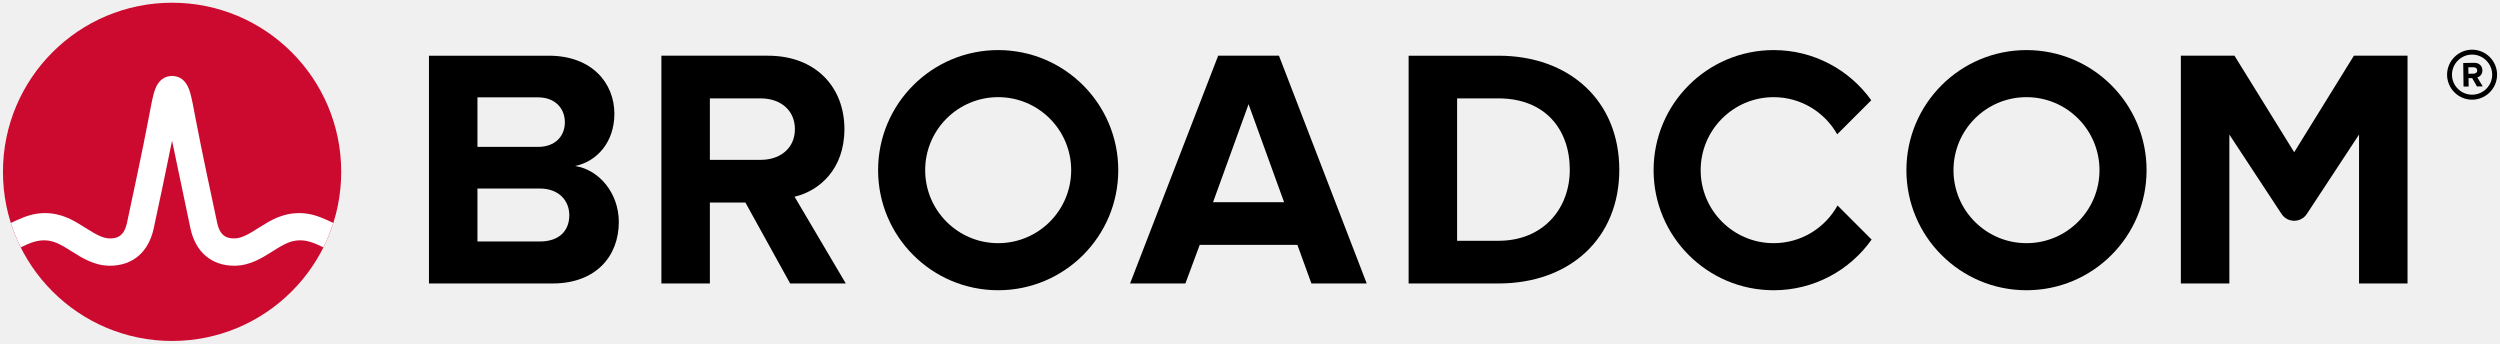
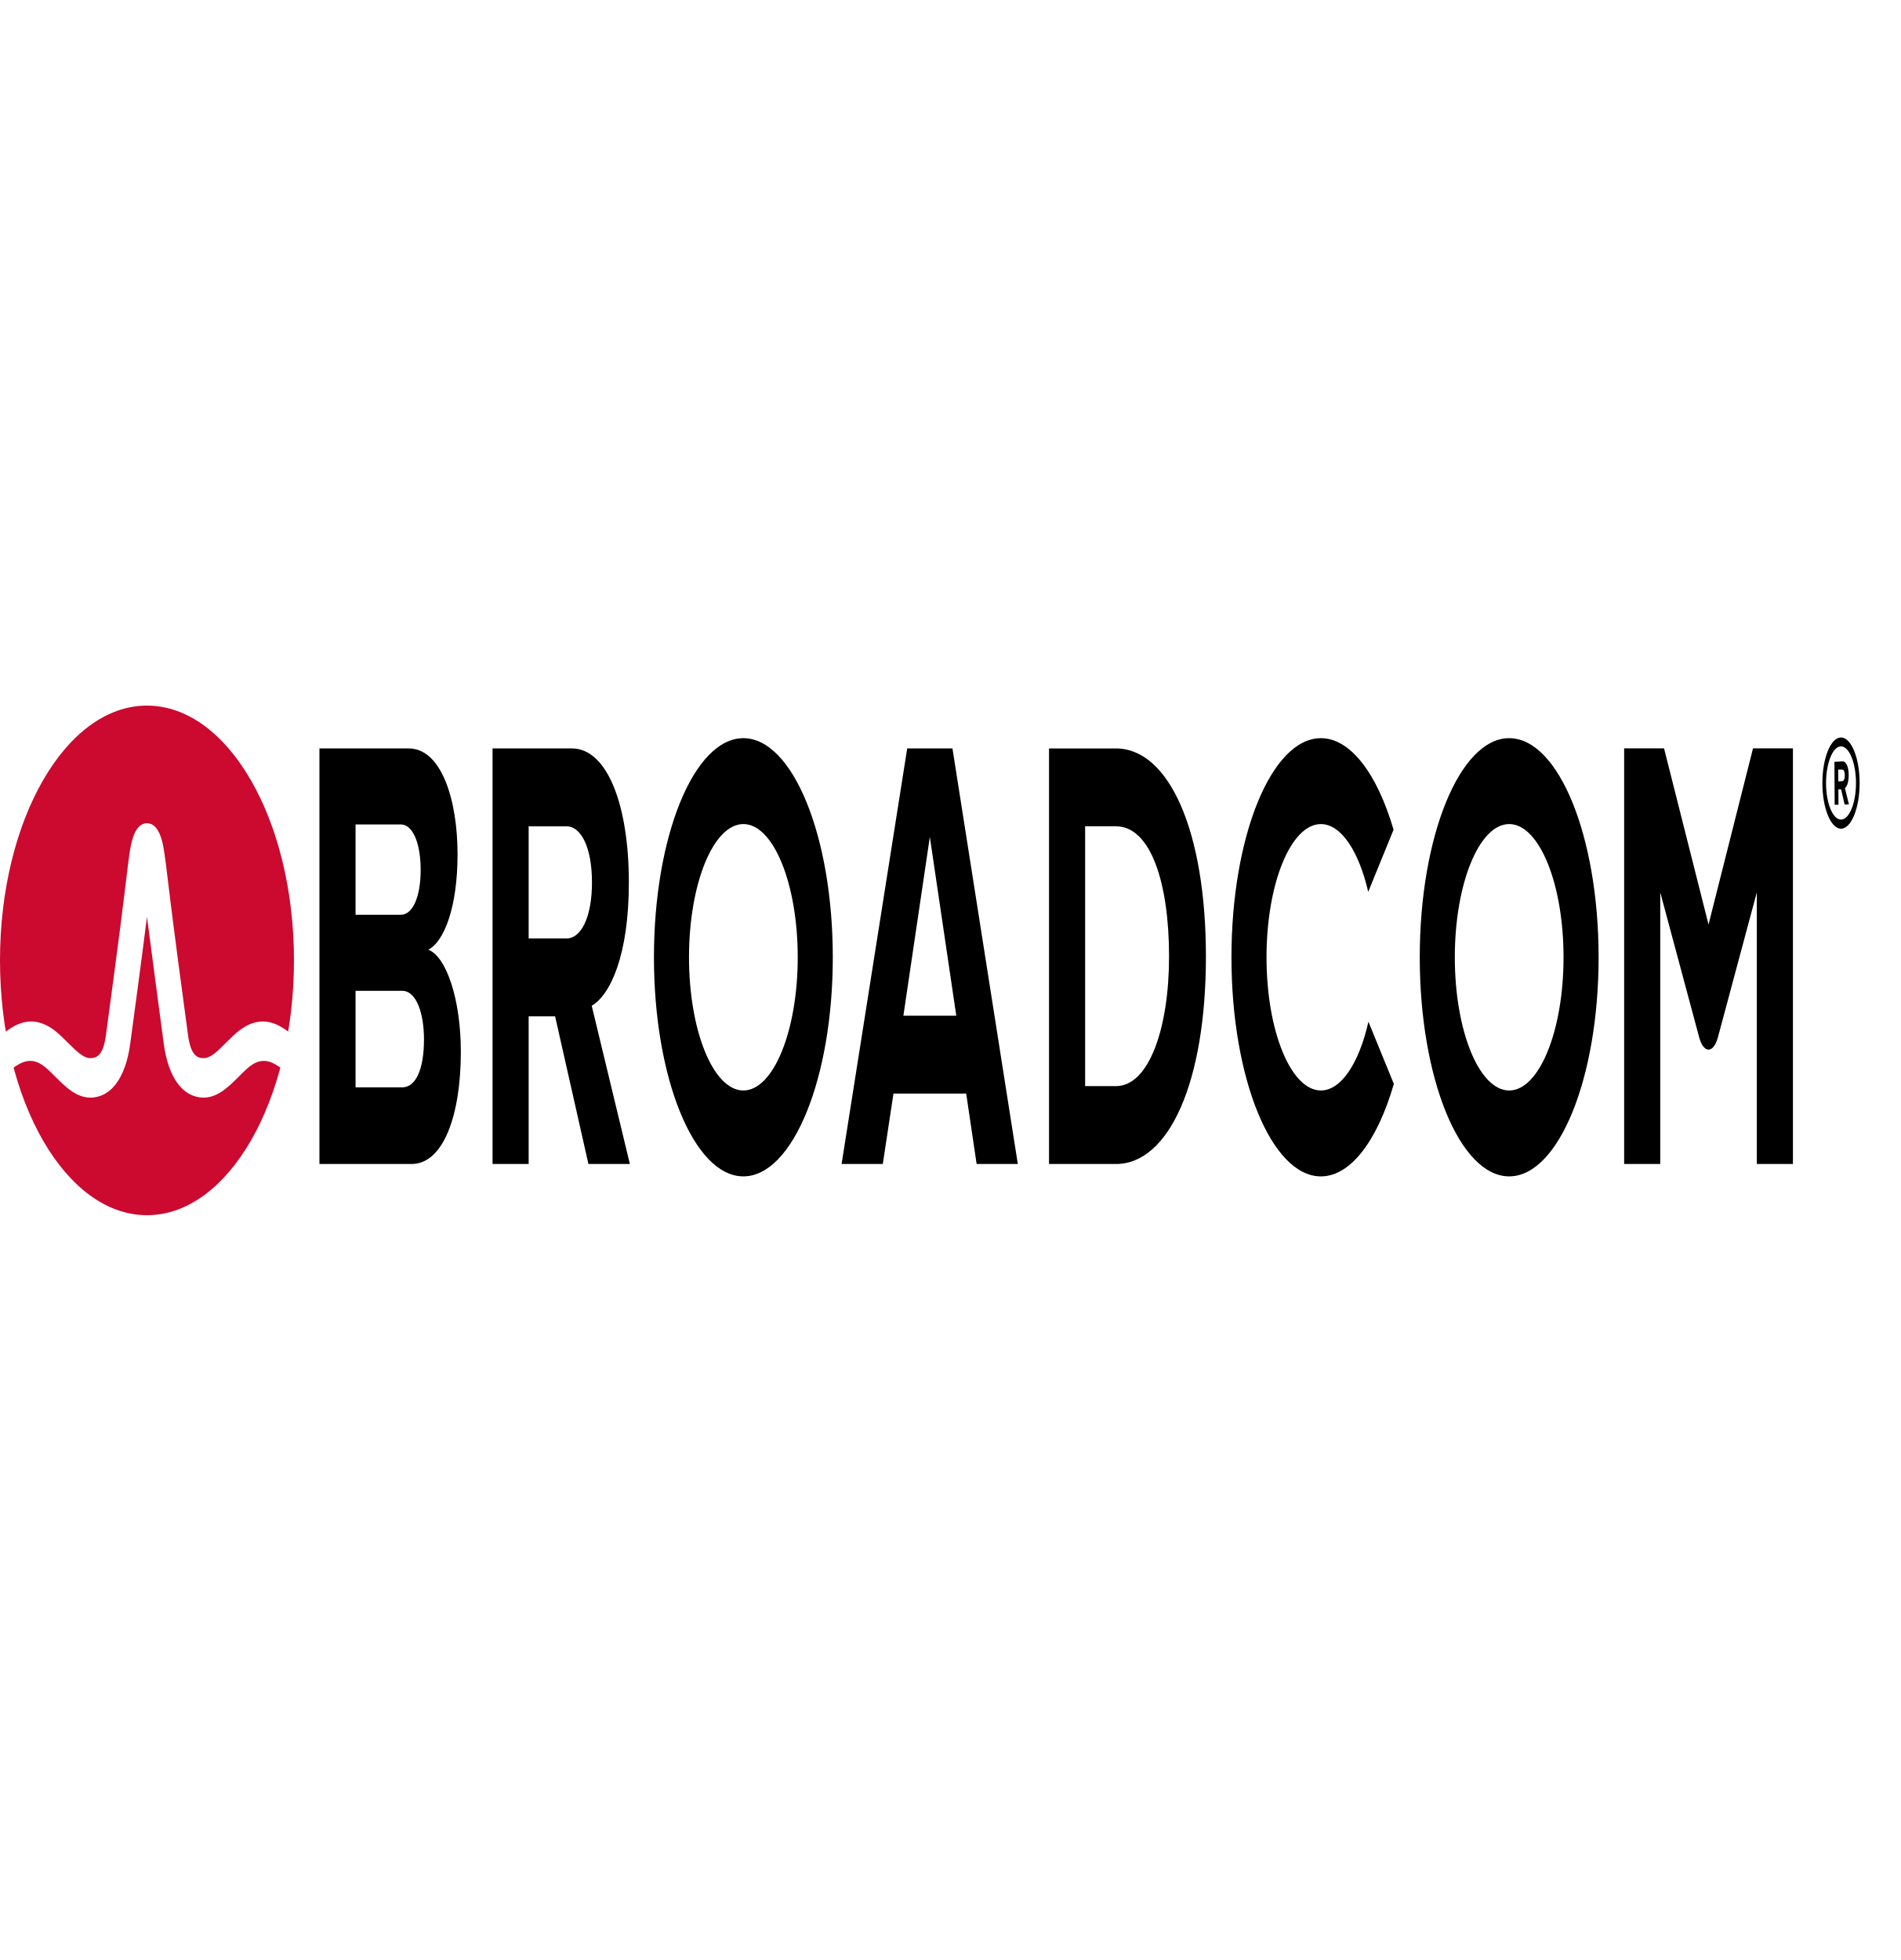
- <svg xmlns="http://www.w3.org/2000/svg" xmlns:xlink="http://www.w3.org/1999/xlink" version="1.1" width="240" height="33" id="svg2">
-   <path d="m 237.32,9.09 c -1.06,0 -1.93,-0.86 -1.93,-1.92 0,-1.06 0.87,-1.93 1.93,-1.93 1.06,0 1.93,0.87 1.93,1.93 0,1.06 -0.87,1.92 -1.93,1.92 m 0,-4.32 c -1.32,0 -2.4,1.08 -2.4,2.4 0,1.32 1.08,2.4 2.4,2.4 1.32,0 2.4,-1.08 2.4,-2.4 0,-1.32 -1.08,-2.4 -2.4,-2.4" id="path4" />
-   <path d="m 237.48,7.07 -0.51,0.01 -0.01,-0.62 h 0.51 c 0.19,-0.01 0.34,0.11 0.34,0.3 0.01,0.19 -0.14,0.31 -0.33,0.31 m 0.83,-0.32 c -0.01,-0.42 -0.3,-0.72 -0.77,-0.72 l -1.07,0.02 0.03,2.26 h 0.49 L 236.98,7.5 h 0.35 l 0.46,0.8 0.55,-0.01 -0.52,-0.86 c 0.24,-0.06 0.49,-0.28 0.49,-0.68" id="path6" />
-   <path d="m 51.834,23.18 h -5.999 V 9.347 h 5.835 c 1.574,0 2.557,1.016 2.557,2.393 0,1.377 -0.983,2.36 -2.557,2.36 H 45 v 4 h 6.834 c 1.836,0 2.819,1.18 2.819,2.556 0,1.574 -1.049,2.525 -2.819,2.525 m 3.376,-7.245 c 2.066,-0.426 3.771,-2.262 3.771,-5.015 0,-2.918 -2.131,-5.573 -6.295,-5.573 h -11.506 v 21.865 h 11.867 c 4.163,0 6.359,-2.623 6.359,-5.901 0,-2.754 -1.868,-5.015 -4.196,-5.376" id="path10" />
-   <path d="M 73.033,15.345 H 68 v 4.098 h 3.558 l 4.294,7.769 h 5.343 l -4.917,-8.327 c 2.361,-0.557 4.786,-2.622 4.786,-6.49 m 0,0 c 0,-4.065 -2.786,-7.048 -7.343,-7.048 h -10.228 v 21.865 h 4.655 V 9.445 h 4.885 c 1.869,0 3.278,1.114 3.278,2.95 0,1.836 -1.409,2.95 -3.278,2.95" id="path12" />
-   <path d="m 116.453,19.41 3.409,-9.408 3.41,9.408 z m 0.492,-14.063 -8.458,21.865 h 5.31 l 1.377,-3.704 h 9.376 l 1.344,3.704 h 5.311 l -8.425,-21.865 z" id="path14" />
-   <path d="m 143.849,23.115 h -3.967 v -13.67 h 3.967 c 4.491,0 6.851,2.983 6.851,6.852 0,3.704 -2.524,6.818 -6.851,6.818 m 0,-17.767 h -8.622 v 21.865 h 8.622 c 6.851,0 11.604,-4.327 11.604,-10.916 0,-6.589 -4.753,-10.949 -11.604,-10.949" id="path16" />
-   <path d="m 225.976,5.343 -5.734,9.27 -5.734,-9.27 h -5.146 v 21.869 h 4.656 v -14.293 l 5.012,7.622 c 0.574,0.871 1.851,0.871 2.424,0 l 5.013,-7.622 v 14.293 h 4.656 V 5.343 Z" id="path18" />
-   <path d="m 95.825,23.344 c -3.871,0 -7.008,-3.138 -7.008,-7.008 0,-3.871 3.137,-7.009 7.008,-7.009 3.87,0 7.008,3.138 7.008,7.009 0,3.87 -3.138,7.008 -7.008,7.008 m 0,-18.536 c -6.367,0 -11.528,5.161 -11.528,11.528 0,6.366 5.161,11.527 11.528,11.527 6.366,0 11.528,-5.161 11.528,-11.527 0,-6.367 -5.162,-11.528 -11.528,-11.528" id="path20" />
-   <path d="m 176.404,19.727 c -1.195,2.156 -3.492,3.617 -6.132,3.617 -3.87,0 -7.008,-3.138 -7.008,-7.008 0,-3.871 3.138,-7.008 7.008,-7.008 2.618,0 4.897,1.438 6.1,3.565 l 3.27,-3.269 c -2.092,-2.915 -5.508,-4.816 -9.37,-4.816 -6.367,0 -11.527,5.161 -11.527,11.528 0,6.366 5.16,11.528 11.527,11.528 3.883,0 7.316,-1.922 9.404,-4.865 z" id="path22" />
-   <use xlink:href="#path20" transform="translate(98.7182)" id="use8" />
-   <ellipse cx="16.52" cy="16.497" rx="16.236" ry="16.235" fill="#cc092f" id="ellipse24" />
-   <path d="m 30.825,20.883 c -1.857,-0.74 -3.557,-0.492 -5.261,0.541 0,0 -0.621,0.379 -0.807,0.496 -0.794,0.498 -1.543,0.97 -2.263,0.97 -0.687,0 -1.363,-0.184 -1.649,-1.513 -0.446,-2.073 -1.534,-7.167 -2.009,-9.69 -0.279,-1.483 -0.432,-2.282 -0.591,-2.825 -0.28,-0.954 -0.792,-1.473 -1.519,-1.556 0,0 -0.114,-0.016 -0.207,-0.016 -0.092,0 -0.218,0.018 -0.218,0.018 -0.72,0.086 -1.229,0.605 -1.507,1.554 -0.159,0.543 -0.312,1.342 -0.591,2.825 -0.475,2.523 -1.563,7.617 -2.009,9.69 -0.286,1.329 -0.962,1.513 -1.649,1.513 -0.72,0 -1.469,-0.472 -2.263,-0.97 -0.186,-0.117 -0.808,-0.496 -0.808,-0.496 -1.703,-1.033 -3.404,-1.281 -5.26,-0.541 -0.401,0.16 -0.796,0.339 -1.172,0.52 0.257,0.806 0.577,1.599 0.95,2.344 0.411,-0.202 0.842,-0.402 1.282,-0.532 0.634,-0.187 1.284,-0.197 1.914,0.014 0.612,0.205 1.157,0.568 1.7,0.909 1.023,0.643 2.182,1.372 3.657,1.372 2.186,0 3.72,-1.305 4.21,-3.581 0.38,-1.764 1.222,-5.702 1.763,-8.418 0,0 1.386,6.654 1.765,8.418 0.49,2.276 2.025,3.581 4.211,3.581 1.475,0 2.634,-0.729 3.657,-1.372 0.543,-0.341 1.088,-0.704 1.7,-0.909 0.629,-0.211 1.28,-0.201 1.914,-0.014 0.44,0.13 0.87,0.331 1.281,0.533 0.374,-0.745 0.693,-1.539 0.95,-2.345 -0.376,-0.181 -0.77,-0.36 -1.171,-0.52" fill="#ffffff" id="path26" />
+ <svg xmlns="http://www.w3.org/2000/svg" width="97" height="100" viewBox="0 0 97 100" fill="none">
+   <g clip-path="url(#clip0_4_25)">
+     <rect width="97" height="100" fill="white" />
+     <path d="M93.939 41.815C93.52 41.815 93.175 40.981 93.175 39.953C93.175 38.925 93.52 38.081 93.939 38.081C94.359 38.081 94.703 38.925 94.703 39.953C94.703 40.981 94.359 41.815 93.939 41.815ZM93.939 37.626C93.417 37.626 92.989 38.673 92.989 39.953C92.989 41.233 93.417 42.28 93.939 42.28C94.462 42.28 94.889 41.233 94.889 39.953C94.889 38.673 94.462 37.626 93.939 37.626Z" fill="black" />
+     <path d="M94.003 39.856L93.801 39.865L93.797 39.264H93.999C94.074 39.255 94.133 39.371 94.133 39.555C94.137 39.739 94.078 39.856 94.003 39.856ZM94.331 39.545C94.327 39.138 94.212 38.847 94.026 38.847L93.603 38.867L93.615 41.058H93.809L93.805 40.273H93.943L94.125 41.048L94.343 41.039L94.137 40.205C94.232 40.147 94.331 39.933 94.331 39.545Z" fill="black" />
+     <path d="M20.518 55.478H18.143V42.063H20.453C21.076 42.063 21.465 43.048 21.465 44.384C21.465 45.719 21.076 46.672 20.453 46.672H17.813V50.551H20.518C21.244 50.551 21.634 51.695 21.634 53.03C21.634 54.556 21.218 55.478 20.518 55.478ZM21.854 48.453C22.672 48.039 23.347 46.259 23.347 43.59C23.347 40.76 22.503 38.185 20.855 38.185H16.3V59.388H20.998C22.646 59.388 23.515 56.844 23.515 53.666C23.515 50.995 22.776 48.803 21.854 48.453Z" fill="black" />
+     <path d="M28.909 47.88H26.917V51.854H28.325L30.025 59.388H32.14L30.193 51.313C31.128 50.773 32.088 48.77 32.088 45.02M32.088 45.02C32.088 41.078 30.985 38.185 29.181 38.185H25.133V59.388H26.975V42.159H28.909C29.649 42.159 30.206 43.239 30.206 45.02C30.206 46.8 29.649 47.88 28.909 47.88" fill="black" />
+     <path d="M46.096 51.822L47.446 42.699L48.795 51.822H46.096ZM46.291 38.185L42.943 59.388H45.045L45.59 55.796H49.301L49.833 59.388H51.935L48.6 38.185H46.291Z" fill="black" />
+     <path d="M56.94 55.414H55.37V42.158H56.94C58.718 42.158 59.652 45.051 59.652 48.803C59.652 52.395 58.653 55.414 56.94 55.414ZM56.94 38.186H53.527V59.388H56.94C59.652 59.388 61.533 55.192 61.533 48.803C61.533 42.413 59.652 38.186 56.94 38.186Z" fill="black" />
+     <path d="M89.449 38.181L87.179 47.17L84.909 38.181H82.873V59.388H84.716V45.528L86.7 52.919C86.927 53.763 87.432 53.763 87.659 52.919L89.643 45.528V59.388H91.486V38.181H89.449Z" fill="black" />
+     <path d="M37.931 55.637C36.399 55.637 35.157 52.594 35.157 48.841C35.157 45.087 36.399 42.044 37.931 42.044C39.463 42.044 40.705 45.087 40.705 48.841C40.705 52.594 39.463 55.637 37.931 55.637ZM37.931 37.662C35.411 37.662 33.368 42.667 33.368 48.841C33.368 55.014 35.411 60.019 37.931 60.019C40.451 60.019 42.494 55.014 42.494 48.841C42.494 42.667 40.451 37.662 37.931 37.662Z" fill="black" />
+     <path d="M69.826 52.129C69.353 54.22 68.444 55.636 67.399 55.636C65.867 55.636 64.625 52.594 64.625 48.841C64.625 45.087 65.867 42.045 67.399 42.045C68.436 42.045 69.338 43.44 69.814 45.502L71.108 42.332C70.28 39.506 68.928 37.662 67.399 37.662C64.879 37.662 62.836 42.667 62.836 48.841C62.836 55.014 64.879 60.02 67.399 60.02C68.936 60.02 70.295 58.156 71.122 55.302L69.826 52.129Z" fill="black" />
+     <path d="M77.007 55.637C75.475 55.637 74.233 52.594 74.233 48.841C74.233 45.087 75.475 42.044 77.007 42.044C78.539 42.044 79.781 45.087 79.781 48.841C79.781 52.594 78.539 55.637 77.007 55.637ZM77.007 37.662C74.487 37.662 72.444 42.667 72.444 48.841C72.444 55.014 74.487 60.019 77.007 60.019C79.527 60.019 81.57 55.014 81.57 48.841C81.57 42.667 79.527 37.662 77.007 37.662Z" fill="black" />
+     <path d="M7.5 62C11.642 62 15 56.18 15 49C15 41.82 11.642 36 7.5 36C3.358 36 0 41.82 0 49C0 56.18 3.358 62 7.5 62Z" fill="#CC092F" />
+     <path d="M14.432 52.445C13.533 51.876 12.709 52.067 11.883 52.86C11.883 52.86 11.582 53.152 11.492 53.242C11.107 53.624 10.744 53.987 10.395 53.987C10.062 53.987 9.735 53.845 9.596 52.824C9.38 51.231 8.853 47.317 8.623 45.379C8.487 44.239 8.413 43.625 8.336 43.208C8.201 42.475 7.952 42.076 7.6 42.012C7.6 42.012 7.545 42 7.5 42C7.455 42 7.394 42.014 7.394 42.014C7.045 42.08 6.799 42.479 6.664 43.208C6.587 43.625 6.513 44.239 6.378 45.379C6.147 47.317 5.62 51.231 5.404 52.824C5.265 53.845 4.938 53.987 4.605 53.987C4.256 53.987 3.893 53.624 3.508 53.242C3.418 53.152 3.117 52.86 3.117 52.86C2.292 52.067 1.467 51.876 0.568 52.445C0.374 52.568 0.182 52.705 0 52.844C0.125 53.464 0.28 54.073 0.46 54.646C0.659 54.49 0.868 54.336 1.082 54.237C1.389 54.093 1.704 54.085 2.009 54.247C2.306 54.405 2.57 54.684 2.833 54.946C3.329 55.44 3.89 56 4.605 56C5.664 56 6.408 54.997 6.645 53.248C6.829 51.893 7.237 48.867 7.499 46.78C7.499 46.78 8.171 51.893 8.355 53.248C8.592 54.997 9.336 56 10.395 56C11.11 56 11.672 55.44 12.167 54.946C12.431 54.684 12.695 54.405 12.991 54.247C13.296 54.085 13.611 54.093 13.919 54.237C14.132 54.336 14.34 54.491 14.54 54.646C14.721 54.073 14.876 53.464 15 52.844C14.818 52.705 14.627 52.568 14.432 52.445Z" fill="white" />
+   </g>
+   <defs>
+     <clipPath id="clip0_4_25">
+       <rect width="97" height="100" fill="white" />
+     </clipPath>
+   </defs>
</svg>
